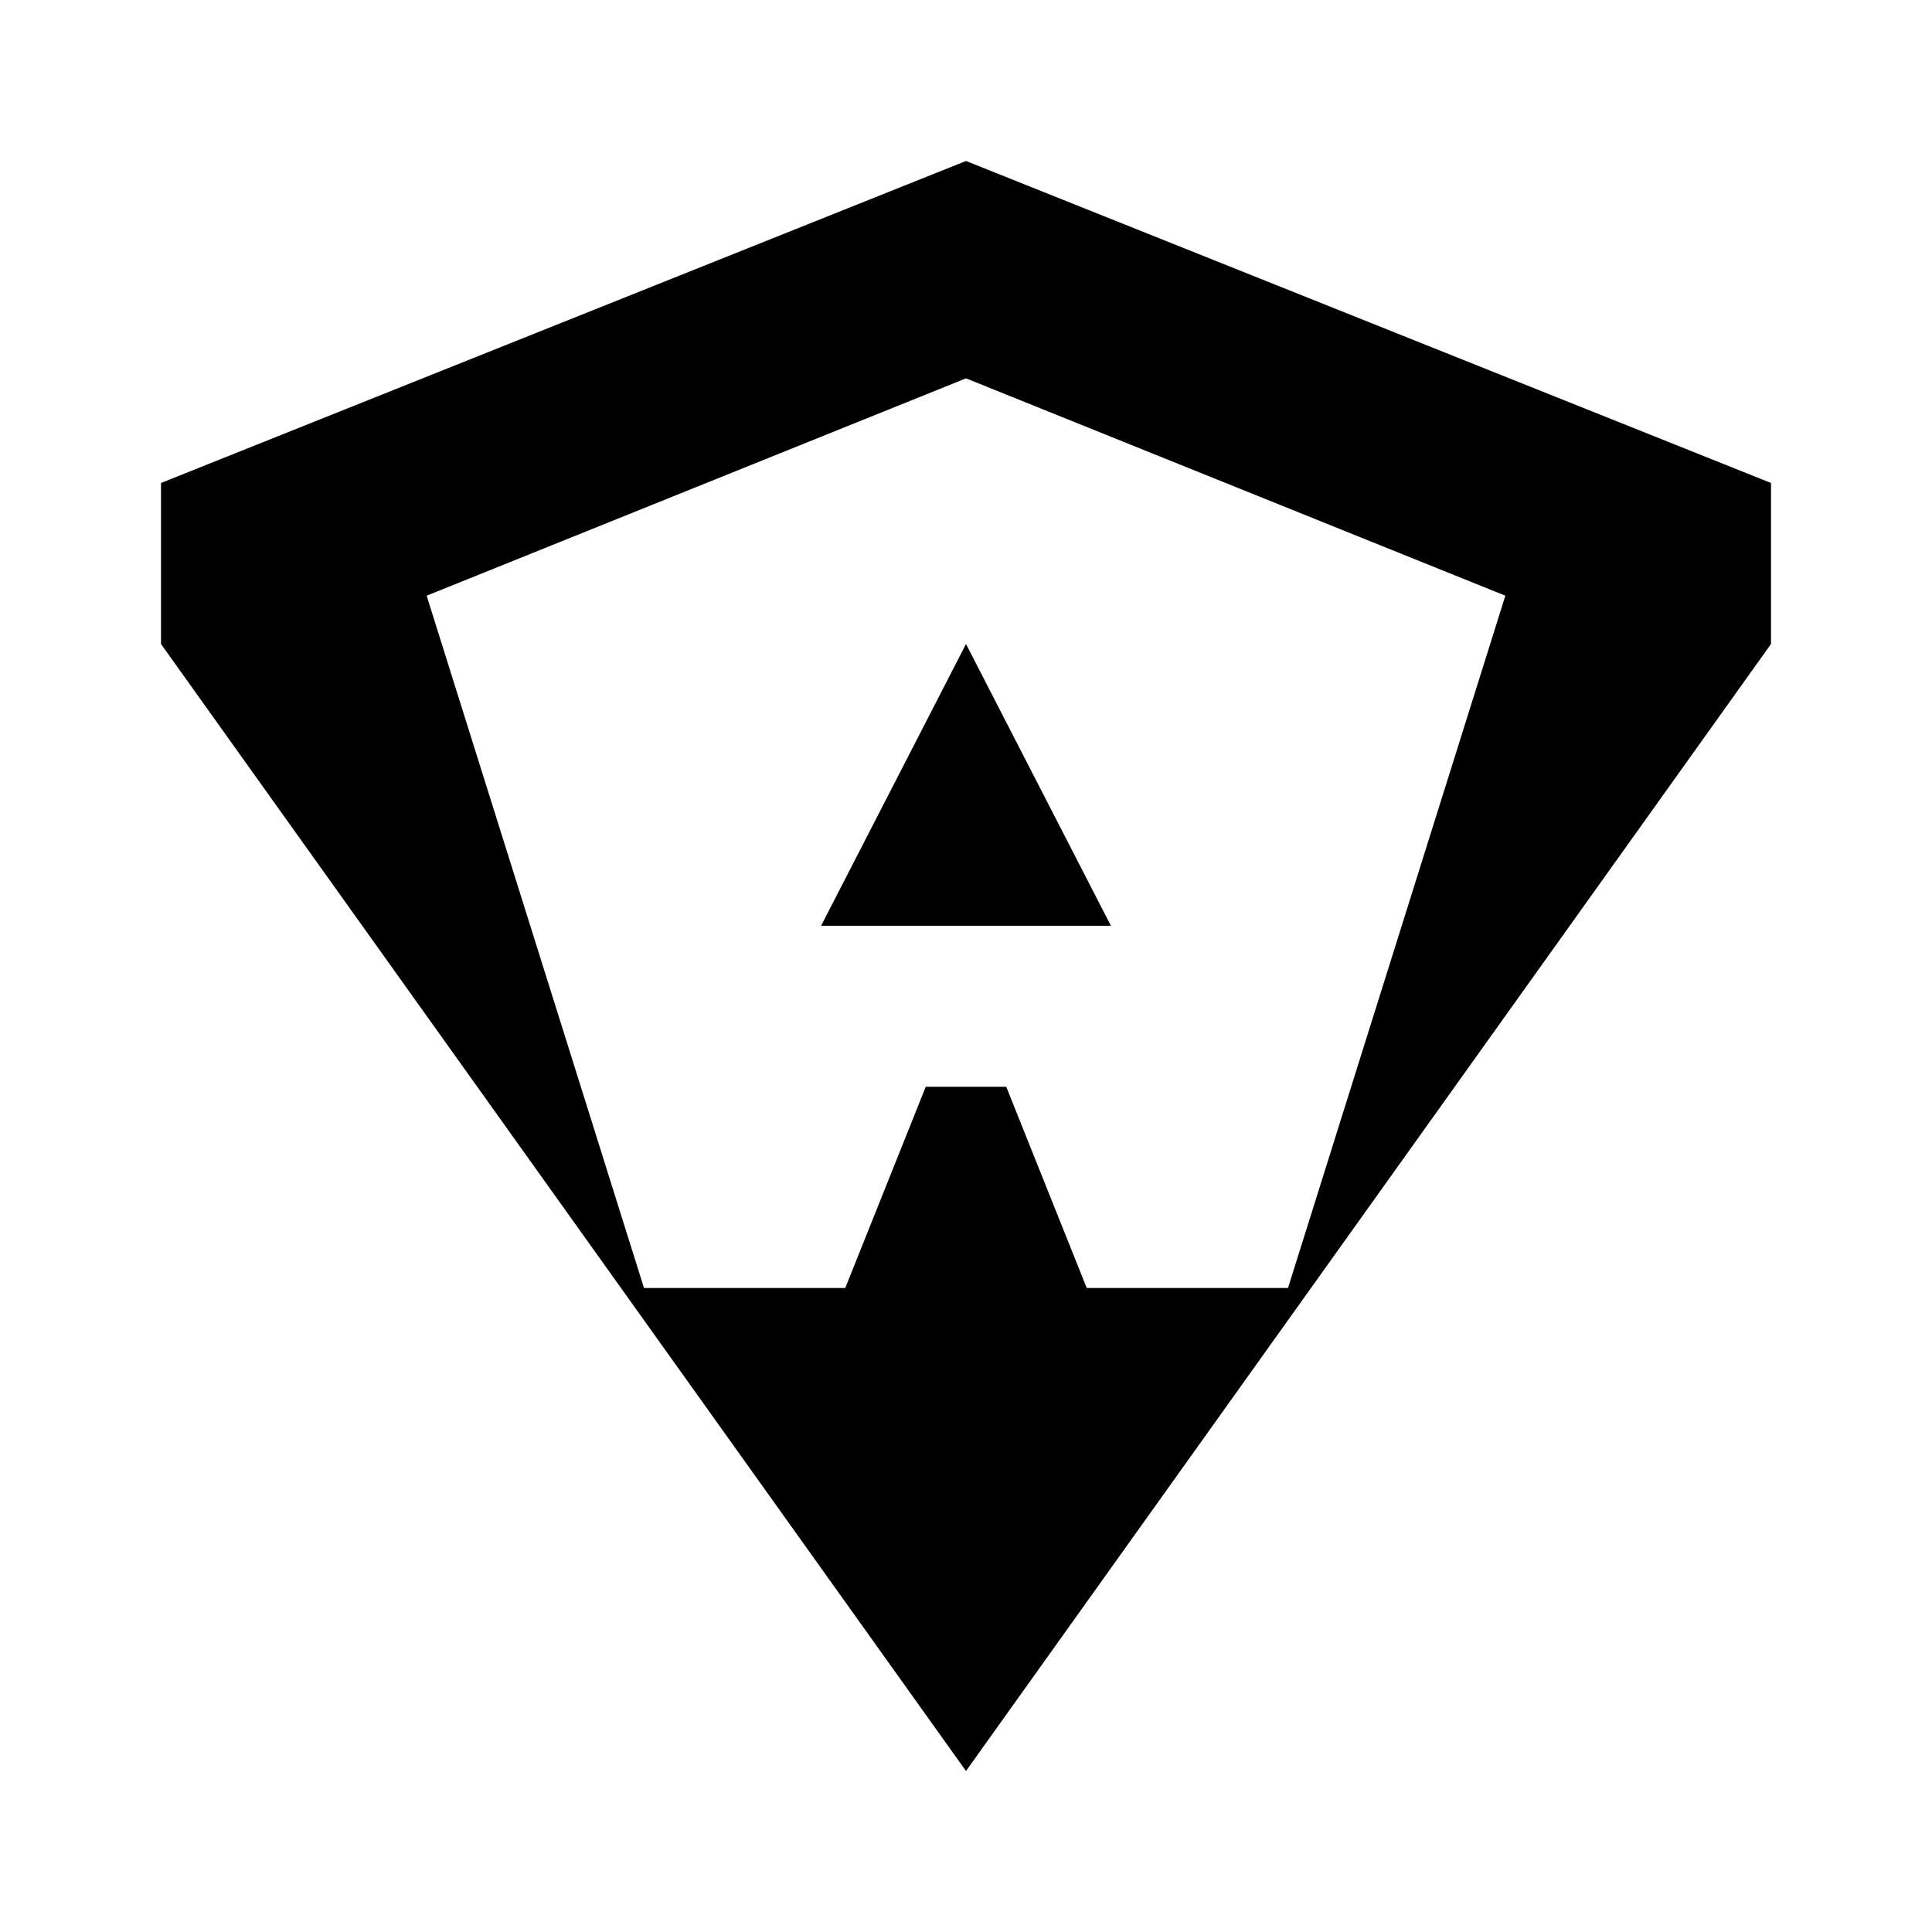
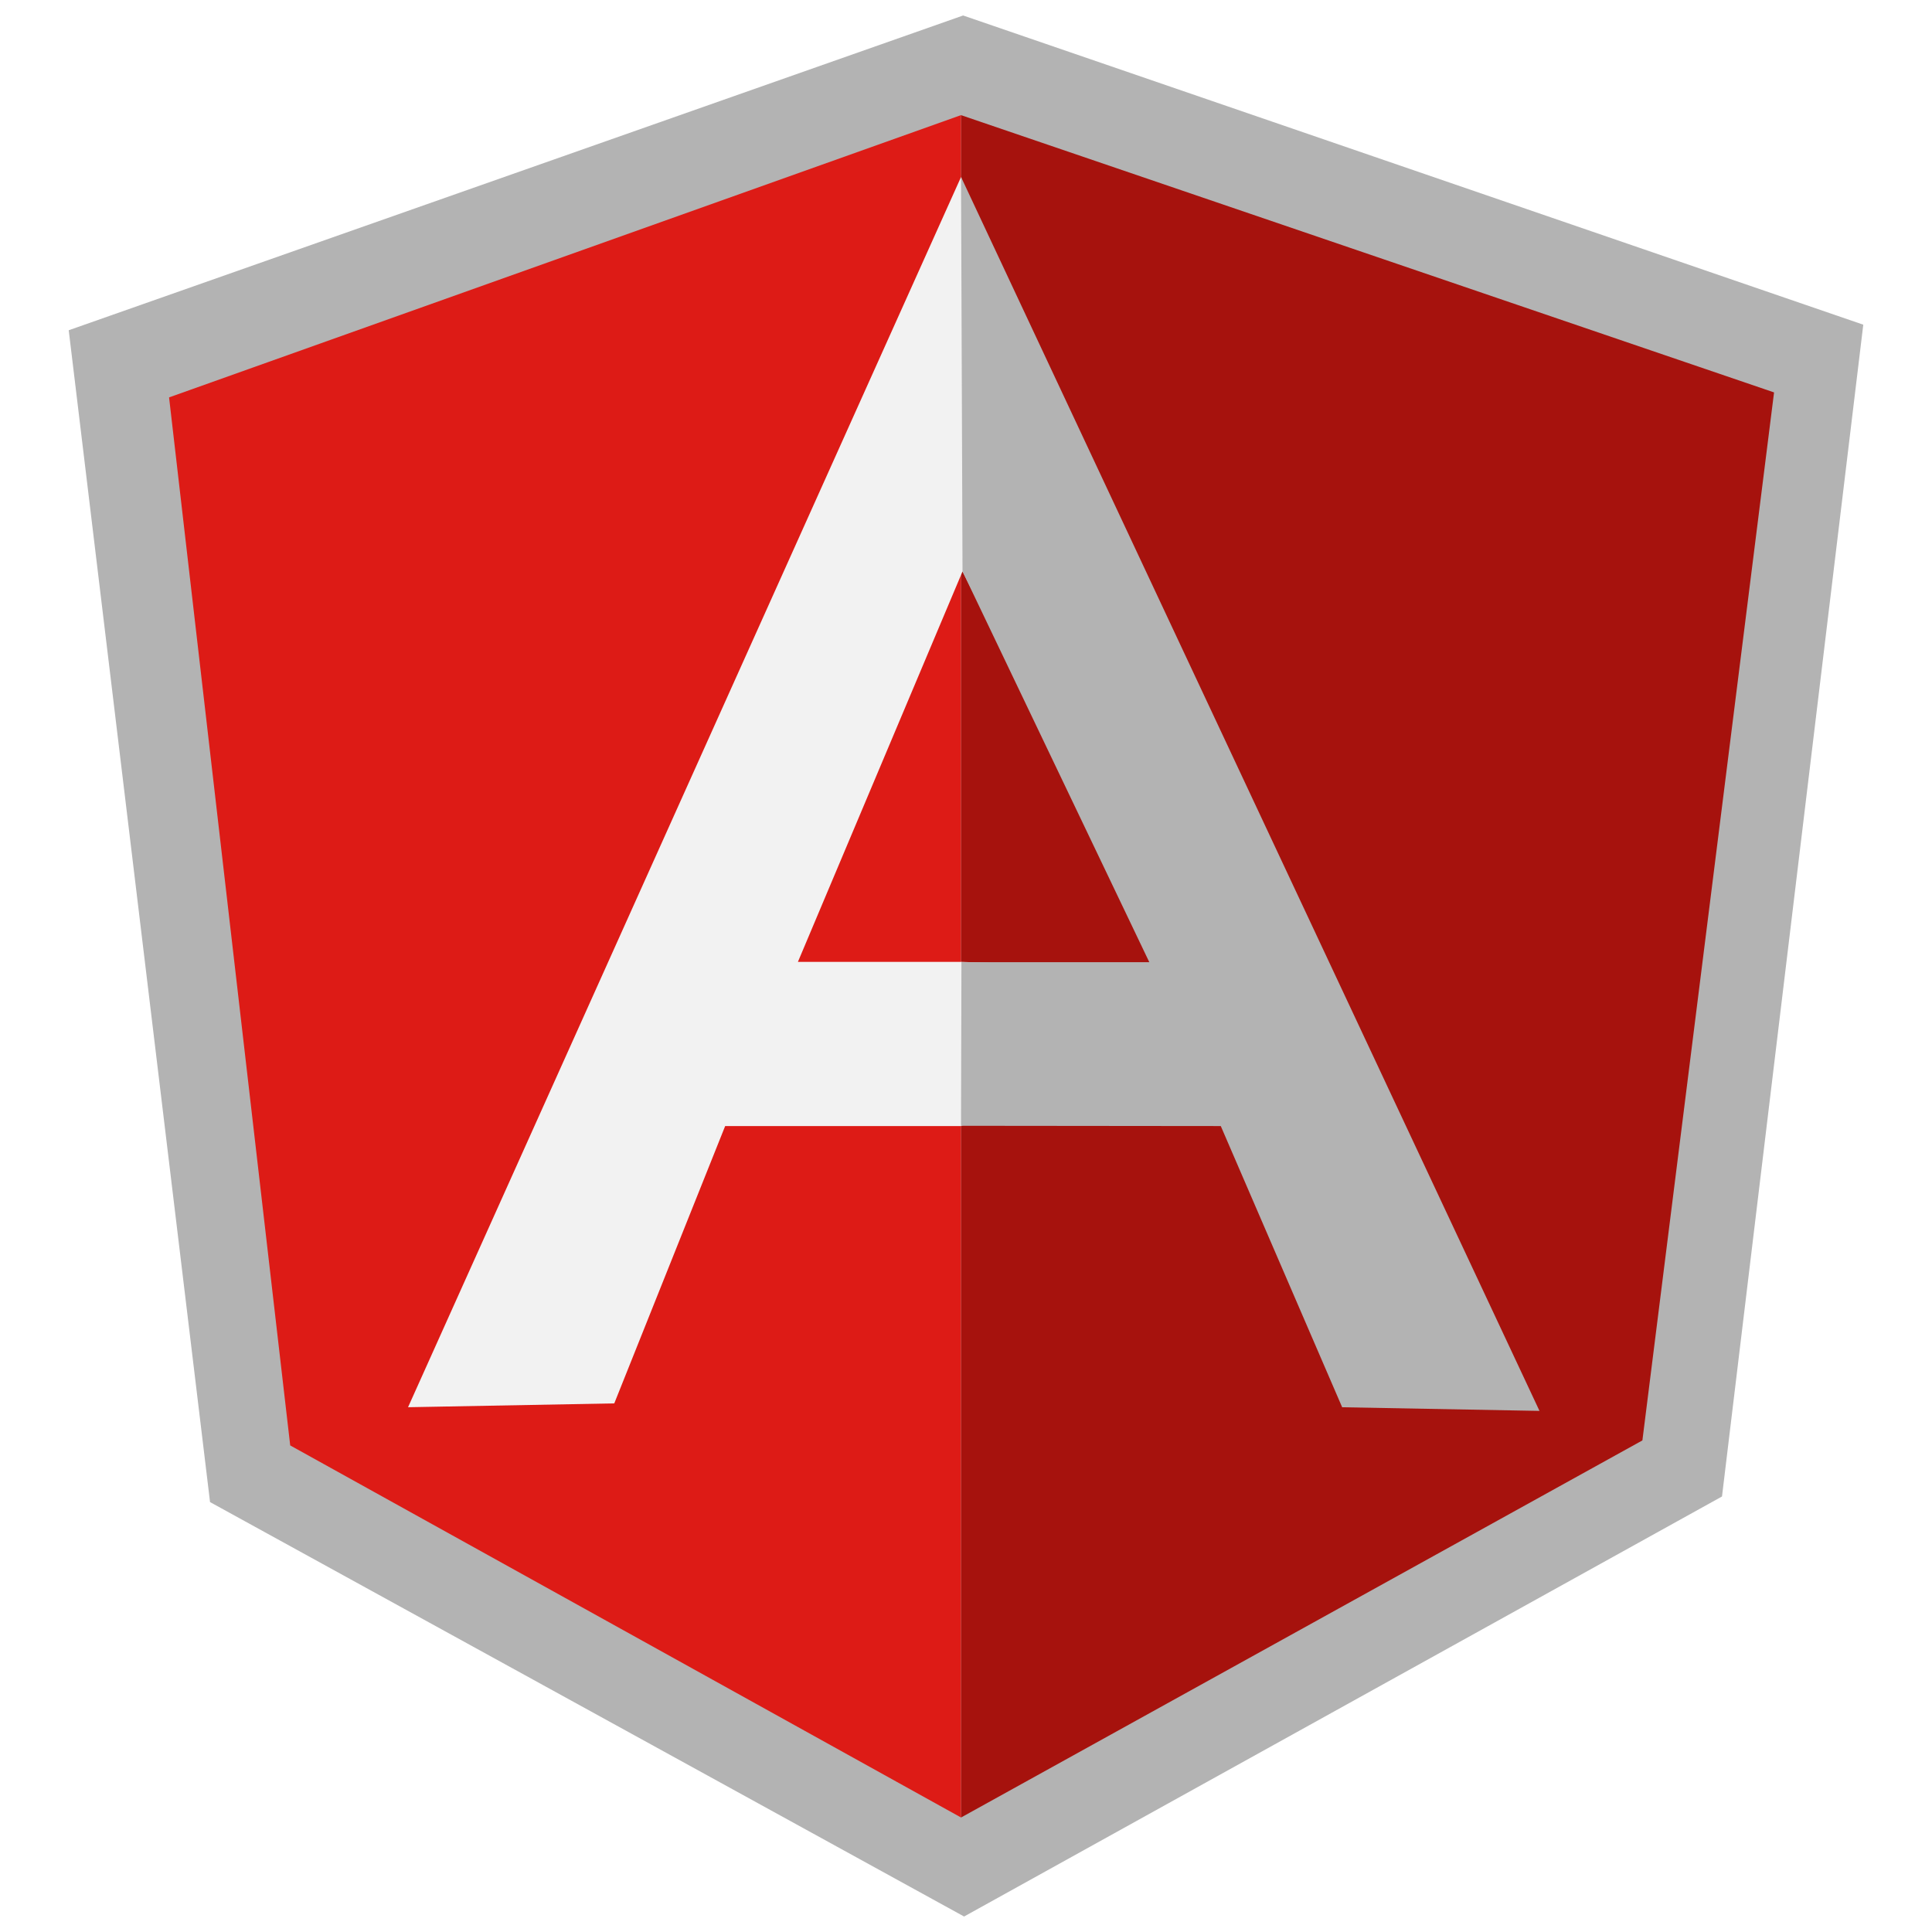
- <svg xmlns="http://www.w3.org/2000/svg" width="24" height="24" viewBox="0 0 24 24">
-   <path d="M12 2L2 6v2l10 14L22 8V6l-10-4zm0 2.7l6.7 2.7L16 16h-2.5l-1-2.5h-1L10.5 16H8l-2.7-8.6L12 4.7zm0 3.3l1.8 3.5h-3.6L12 8z" fill="currentColor" />
+ <svg xmlns="http://www.w3.org/2000/svg" viewBox="0 0 128 128">
+   <path fill="#B3B3B3" d="M63.81 1.026L4.553 21.88l9.363 77.637 49.957 27.457 50.214-27.828 9.36-77.635z" />
+   <path fill="#A6120D" d="M117.536 25.998L63.672 7.629v112.785l45.141-24.983z" />
+   <path fill="#DD1B16" d="M11.201 26.329l8.026 69.434 44.444 24.651V7.627z" />
+   <path fill="#F2F2F2" d="M78.499 67.67l-14.827 6.934H48.044l-7.347 18.374-13.663.254 36.638-81.508L78.499 67.67zm-1.434-3.491L63.77 37.858 52.864 63.726h10.807l13.394.453z" />
+   <path fill="#B3B3B3" d="M63.671 11.724l.098 26.134 12.375 25.888H63.698l-.027 10.841 17.209.017 8.042 18.63 13.074.242z" />
</svg>
